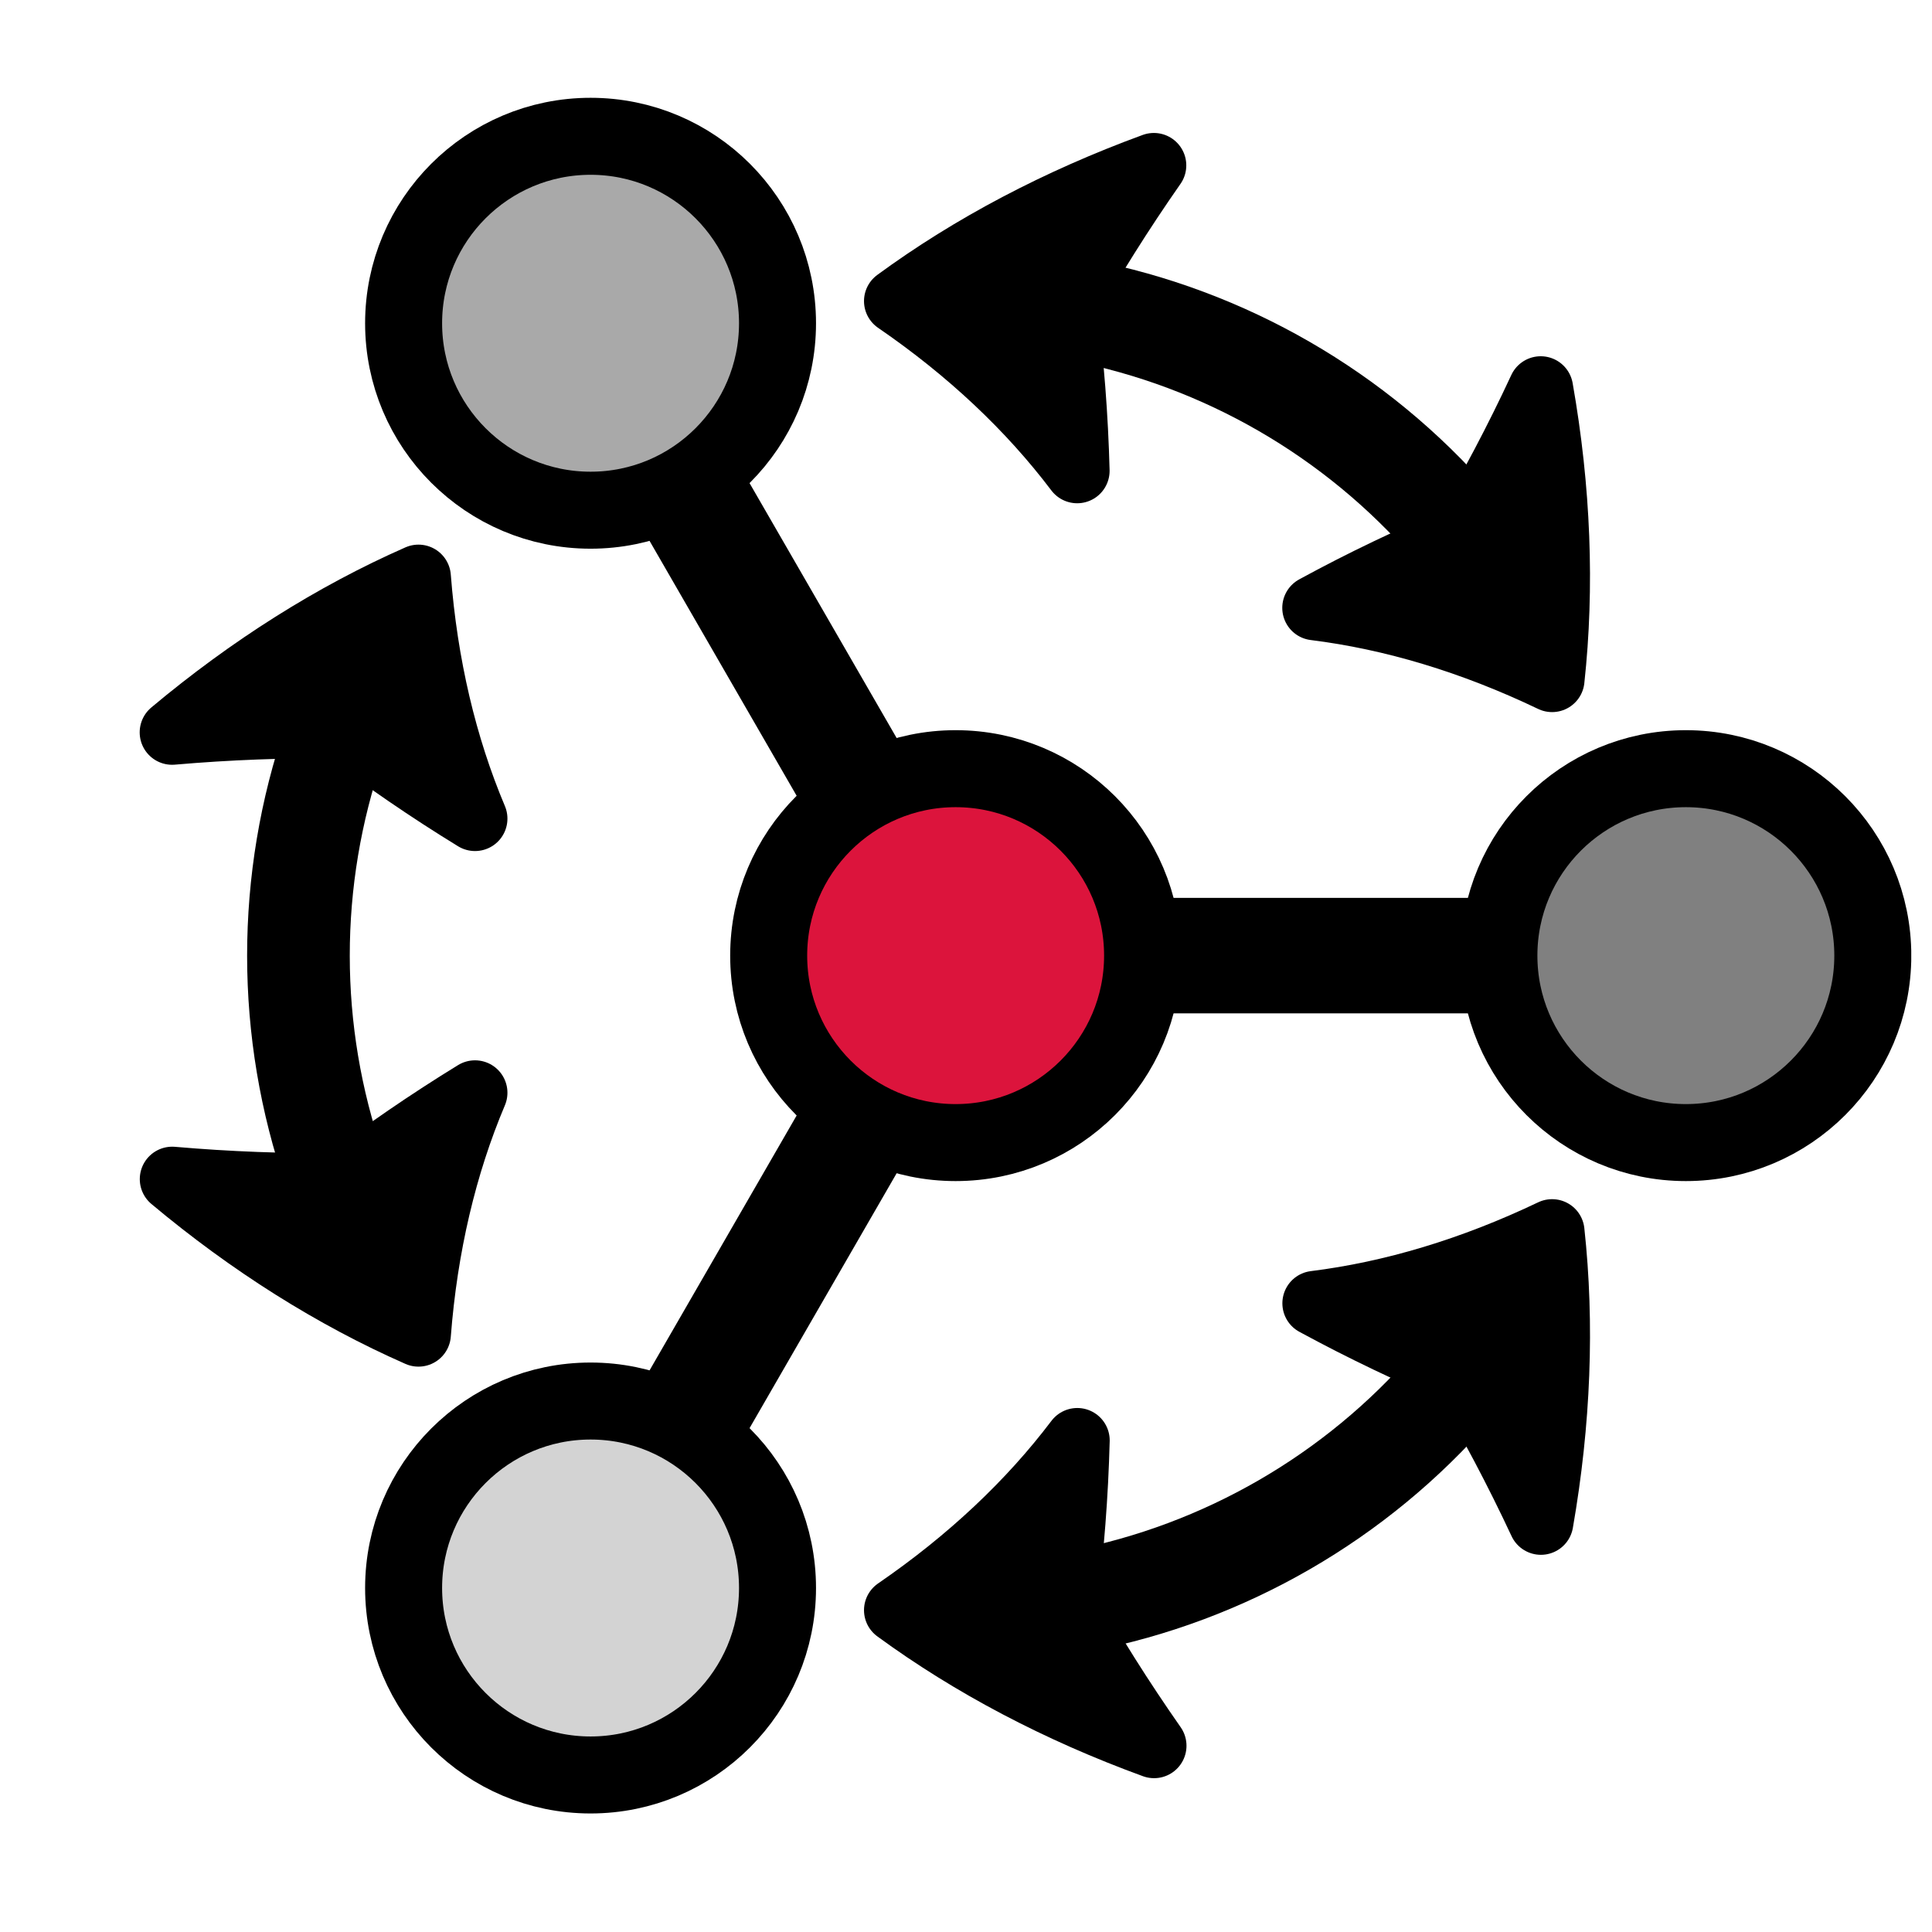
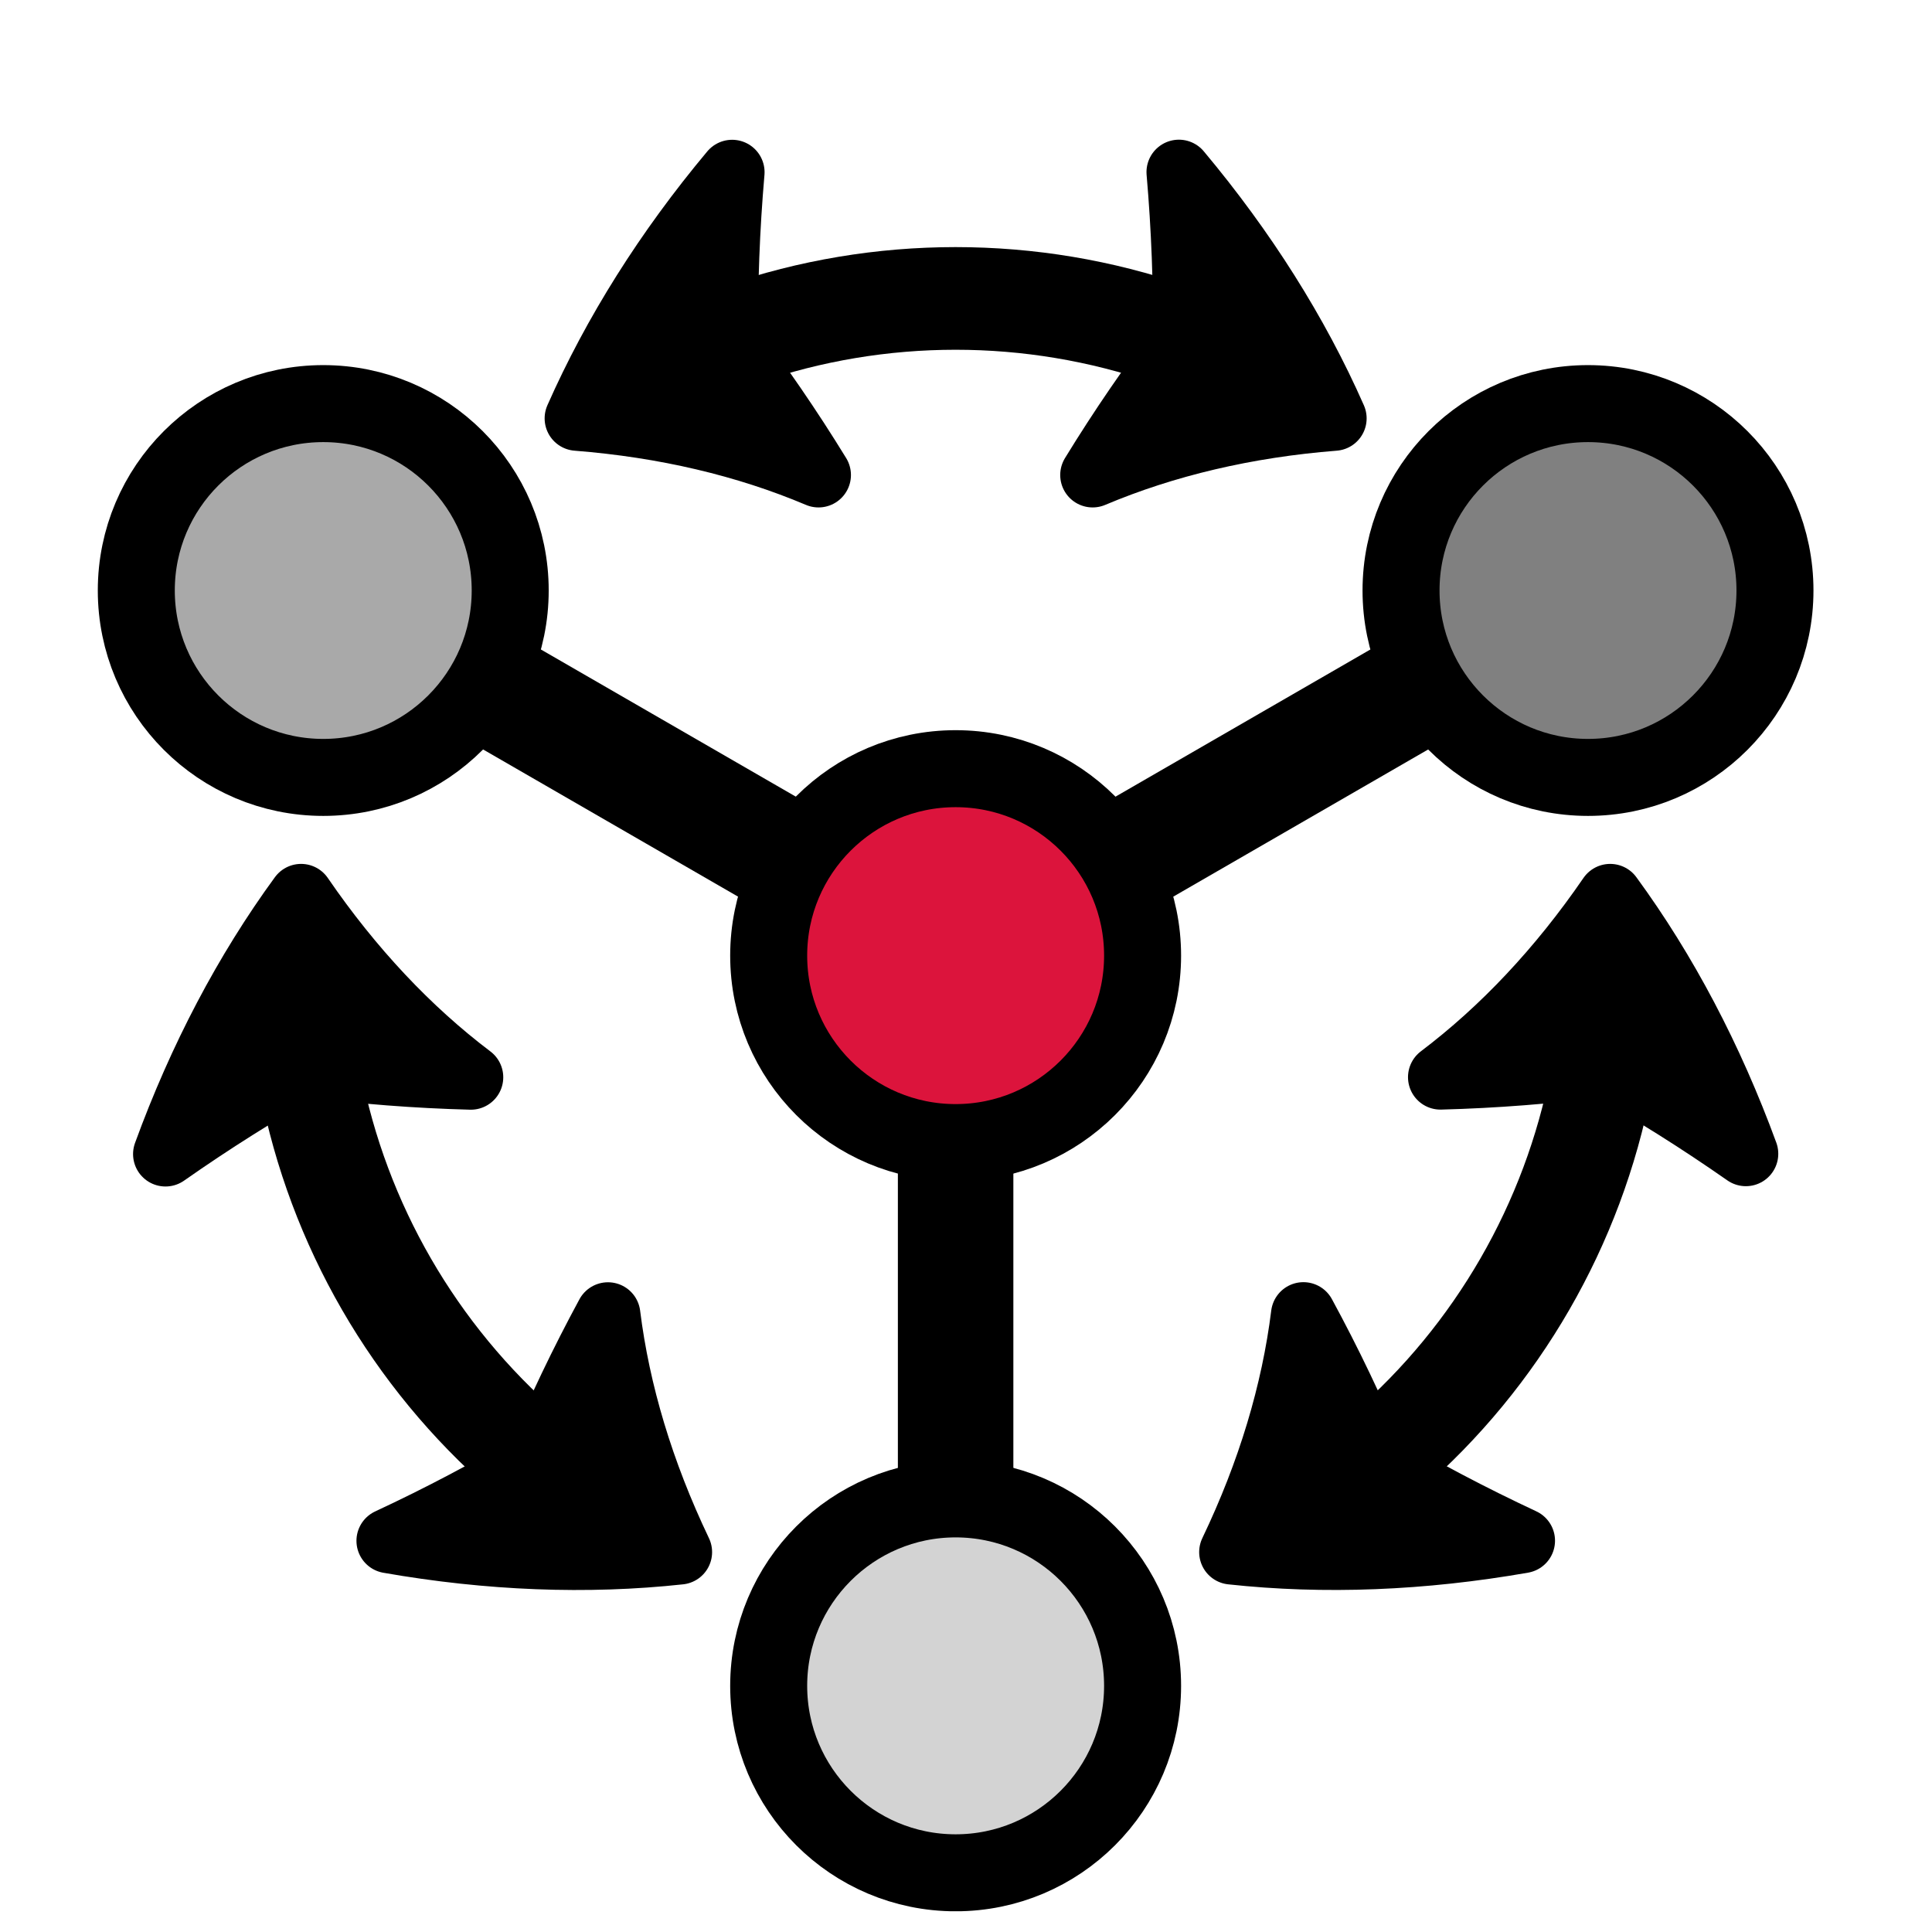
<svg xmlns="http://www.w3.org/2000/svg" width="74.195pt" height="74.195pt" viewBox="0 0 74.195 74.195">
  <defs>
    <clipPath id="clip-0">
      <path clip-rule="nonzero" d="M 0 0 L 73.398 0 L 73.398 73.398 L 0 73.398 Z M 0 0 " />
    </clipPath>
    <clipPath id="clip-1">
      <path clip-rule="nonzero" d="M 0 0 L 73.398 0 L 73.398 73.398 L 0 73.398 Z M 0 0 " />
    </clipPath>
    <clipPath id="clip-2">
-       <path clip-rule="nonzero" d="M 15 0 L 73.398 0 L 73.398 73.398 L 15 73.398 Z M 15 0 " />
+       <path clip-rule="nonzero" d="M 11 0 L 73.398 0 L 73.398 72 L 11 72 Z M 11 0 " />
    </clipPath>
    <clipPath id="clip-3">
-       <path clip-rule="nonzero" d="M 0 11 L 72 11 L 72 73.398 L 0 73.398 Z M 0 11 " />
+       <path clip-rule="nonzero" d="M 0 15 L 73.398 15 L 73.398 73.398 L 0 73.398 Z M 0 15 " />
    </clipPath>
    <clipPath id="clip-4">
-       <path clip-rule="nonzero" d="M 0 0 L 73.398 0 L 73.398 73.398 L 0 73.398 Z M 0 0 " />
+       <path clip-rule="nonzero" d="M 0 0 L 73.398 0 L 73.398 69 L 0 69 Z M 0 0 " />
    </clipPath>
    <clipPath id="clip-5">
-       <path clip-rule="nonzero" d="M 0 0 L 69 0 L 69 73.398 L 0 73.398 Z M 0 0 " />
+       <path clip-rule="nonzero" d="M 0 0 L 73.398 0 L 73.398 73.398 L 0 73.398 Z M 0 0 " />
    </clipPath>
    <clipPath id="clip-6">
      <path clip-rule="nonzero" d="M 0 0 L 73.398 0 L 73.398 73.398 L 0 73.398 Z M 0 0 " />
    </clipPath>
  </defs>
-   <path fill="none" stroke-width="4.483" stroke-linecap="butt" stroke-linejoin="miter" stroke="rgb(0%, 0%, 0%)" stroke-opacity="1" stroke-miterlimit="10" d="M 5.67 -0 L 22.676 -0 " transform="matrix(0.989267, 0, 0, -0.989267, 36.69982, 36.69883)" />
  <g clip-path="url(#clip-0)">
-     <path fill="none" stroke-width="4.483" stroke-linecap="butt" stroke-linejoin="miter" stroke="rgb(0%, 0%, 0%)" stroke-opacity="1" stroke-miterlimit="10" d="M -2.836 4.908 L -11.337 19.64 " transform="matrix(0.989267, 0, 0, -0.989267, 36.69982, 36.69883)" />
-     <path fill="none" stroke-width="4.483" stroke-linecap="butt" stroke-linejoin="miter" stroke="rgb(0%, 0%, 0%)" stroke-opacity="1" stroke-miterlimit="10" d="M -2.836 -4.909 L -11.337 -19.641 " transform="matrix(0.989267, 0, 0, -0.989267, 36.69982, 36.69883)" />
+     <path fill="none" stroke-width="4.483" stroke-linecap="butt" stroke-linejoin="miter" stroke="rgb(0%, 0%, 0%)" stroke-opacity="1" stroke-miterlimit="10" d="M 4.911 2.835 L 19.64 11.34 " transform="matrix(0.989267, 0, 0, -0.989267, 36.69982, 36.69883)" />
+     <path fill="none" stroke-width="4.483" stroke-linecap="butt" stroke-linejoin="miter" stroke="rgb(0%, 0%, 0%)" stroke-opacity="1" stroke-miterlimit="10" d="M -4.909 2.835 L -19.641 11.34 " transform="matrix(0.989267, 0, 0, -0.989267, 36.69982, 36.69883)" />
  </g>
+   <path fill="none" stroke-width="4.483" stroke-linecap="butt" stroke-linejoin="miter" stroke="rgb(0%, 0%, 0%)" stroke-opacity="1" stroke-miterlimit="10" d="M -0.001 -5.671 L -0.001 -22.677 " transform="matrix(0.989267, 0, 0, -0.989267, 36.69982, 36.69883)" />
  <path fill-rule="nonzero" fill="rgb(86.4%, 7.999%, 23.499%)" fill-opacity="1" d="M 43.879 36.699 C 43.879 32.734 40.664 29.52 36.699 29.52 C 32.734 29.52 29.52 32.734 29.52 36.699 C 29.52 40.664 32.734 43.879 36.699 43.879 C 40.664 43.879 43.879 40.664 43.879 36.699 Z M 43.879 36.699 " />
  <g clip-path="url(#clip-1)">
    <path fill="none" stroke-width="2.989" stroke-linecap="butt" stroke-linejoin="miter" stroke="rgb(0%, 0%, 0%)" stroke-opacity="1" stroke-miterlimit="10" d="M 7.257 -0 C 7.257 4.007 4.007 7.257 -0.001 7.257 C -4.008 7.257 -7.258 4.007 -7.258 -0 C -7.258 -4.008 -4.008 -7.258 -0.001 -7.258 C 4.007 -7.258 7.257 -4.008 7.257 -0 Z M 7.257 -0 " transform="matrix(0.989267, 0, 0, -0.989267, 36.69982, 36.69883)" />
  </g>
-   <path fill-rule="nonzero" fill="rgb(50%, 50%, 50%)" fill-opacity="1" d="M 71.922 36.699 C 71.922 32.734 68.707 29.52 64.742 29.52 C 60.777 29.52 57.562 32.734 57.562 36.699 C 57.562 40.664 60.777 43.879 64.742 43.879 C 68.707 43.879 71.922 40.664 71.922 36.699 Z M 71.922 36.699 " />
+   <path fill-rule="nonzero" fill="rgb(50%, 50%, 50%)" fill-opacity="1" d="M 68.164 22.676 C 68.164 18.711 64.949 15.5 60.984 15.5 C 57.02 15.5 53.805 18.711 53.805 22.676 C 53.805 26.641 57.02 29.855 60.984 29.855 C 64.949 29.855 68.164 26.641 68.164 22.676 Z M 68.164 22.676 " />
  <g clip-path="url(#clip-2)">
-     <path fill="none" stroke-width="2.989" stroke-linecap="butt" stroke-linejoin="miter" stroke="rgb(0%, 0%, 0%)" stroke-opacity="1" stroke-miterlimit="10" d="M 35.604 -0 C 35.604 4.007 32.354 7.257 28.347 7.257 C 24.339 7.257 21.089 4.007 21.089 -0 C 21.089 -4.008 24.339 -7.258 28.347 -7.258 C 32.354 -7.258 35.604 -4.008 35.604 -0 Z M 35.604 -0 " transform="matrix(0.989267, 0, 0, -0.989267, 36.69982, 36.69883)" />
+     <path fill="none" stroke-width="2.989" stroke-linecap="butt" stroke-linejoin="miter" stroke="rgb(0%, 0%, 0%)" stroke-opacity="1" stroke-miterlimit="10" d="M 31.806 14.175 C 31.806 18.183 28.556 21.429 24.548 21.429 C 20.54 21.429 17.29 18.183 17.29 14.175 C 17.29 10.167 20.54 6.918 24.548 6.918 C 28.556 6.918 31.806 10.167 31.806 14.175 Z M 31.806 14.175 " transform="matrix(0.989267, 0, 0, -0.989267, 36.69982, 36.69883)" />
  </g>
-   <path fill-rule="nonzero" fill="rgb(66.399%, 66.399%, 66.399%)" fill-opacity="1" stroke-width="2.989" stroke-linecap="butt" stroke-linejoin="miter" stroke="rgb(0%, 0%, 0%)" stroke-opacity="1" stroke-miterlimit="10" d="M -6.915 24.548 C -6.915 28.556 -10.164 31.806 -14.172 31.806 C -18.18 31.806 -21.43 28.556 -21.43 24.548 C -21.43 20.54 -18.18 17.291 -14.172 17.291 C -10.164 17.291 -6.915 20.54 -6.915 24.548 Z M -6.915 24.548 " transform="matrix(0.989267, 0, 0, -0.989267, 36.69982, 36.69883)" />
-   <path fill-rule="nonzero" fill="rgb(82.799%, 82.799%, 82.799%)" fill-opacity="1" d="M 29.859 60.984 C 29.859 57.02 26.645 53.805 22.68 53.805 C 18.715 53.805 15.5 57.02 15.5 60.984 C 15.5 64.949 18.715 68.164 22.68 68.164 C 26.645 68.164 29.859 64.949 29.859 60.984 Z M 29.859 60.984 " />
+   <path fill-rule="nonzero" fill="rgb(66.399%, 66.399%, 66.399%)" fill-opacity="1" stroke-width="2.989" stroke-linecap="butt" stroke-linejoin="miter" stroke="rgb(0%, 0%, 0%)" stroke-opacity="1" stroke-miterlimit="10" d="M -17.292 14.175 C -17.292 18.183 -20.541 21.429 -24.549 21.429 C -28.557 21.429 -31.807 18.183 -31.807 14.175 C -31.807 10.167 -28.557 6.918 -24.549 6.918 C -20.541 6.918 -17.292 10.167 -17.292 14.175 Z M -17.292 14.175 " transform="matrix(0.989267, 0, 0, -0.989267, 36.69982, 36.69883)" />
+   <path fill-rule="nonzero" fill="rgb(82.799%, 82.799%, 82.799%)" fill-opacity="1" d="M 43.879 64.742 C 43.879 60.777 40.664 57.562 36.699 57.562 C 32.734 57.562 29.52 60.777 29.52 64.742 C 29.52 68.707 32.734 71.922 36.699 71.922 C 40.664 71.922 43.879 68.707 43.879 64.742 Z M 43.879 64.742 " />
  <g clip-path="url(#clip-3)">
-     <path fill="none" stroke-width="2.989" stroke-linecap="butt" stroke-linejoin="miter" stroke="rgb(0%, 0%, 0%)" stroke-opacity="1" stroke-miterlimit="10" d="M -6.915 -24.549 C -6.915 -20.541 -10.164 -17.291 -14.172 -17.291 C -18.18 -17.291 -21.43 -20.541 -21.43 -24.549 C -21.43 -28.557 -18.18 -31.807 -14.172 -31.807 C -10.164 -31.807 -6.915 -28.557 -6.915 -24.549 Z M -6.915 -24.549 " transform="matrix(0.989267, 0, 0, -0.989267, 36.69982, 36.69883)" />
+     <path fill="none" stroke-width="2.989" stroke-linecap="butt" stroke-linejoin="miter" stroke="rgb(0%, 0%, 0%)" stroke-opacity="1" stroke-miterlimit="10" d="M 7.257 -28.348 C 7.257 -24.34 4.007 -21.09 -0.001 -21.09 C -4.008 -21.09 -7.258 -24.34 -7.258 -28.348 C -7.258 -32.355 -4.008 -35.605 -0.001 -35.605 C 4.007 -35.605 7.257 -32.355 7.257 -28.348 Z M 7.257 -28.348 " transform="matrix(0.989267, 0, 0, -0.989267, 36.69982, 36.69883)" />
  </g>
  <g clip-path="url(#clip-4)">
-     <path fill="none" stroke-width="3.985" stroke-linecap="butt" stroke-linejoin="miter" stroke="rgb(0%, 0%, 0%)" stroke-opacity="1" stroke-miterlimit="10" d="M 19.277 16.718 C 15.533 21.03 10.44 23.972 4.833 25.054 " transform="matrix(0.989267, 0, 0, -0.989267, 36.69982, 36.69883)" />
+     <path fill="none" stroke-width="3.985" stroke-linecap="butt" stroke-linejoin="miter" stroke="rgb(0%, 0%, 0%)" stroke-opacity="1" stroke-miterlimit="10" d="M 8.335 24.114 C 2.941 25.978 -2.946 25.978 -8.34 24.114 " transform="matrix(0.989267, 0, 0, -0.989267, 36.69982, 36.69883)" />
  </g>
-   <path fill-rule="nonzero" fill="rgb(0%, 0%, 0%)" fill-opacity="1" stroke-width="2.517" stroke-linecap="butt" stroke-linejoin="round" stroke="rgb(0%, 0%, 0%)" stroke-opacity="1" stroke-miterlimit="10" d="M 23.154 10.712 C 23.545 14.305 23.399 18.112 22.712 22.009 C 21.788 20.019 20.773 18.1 19.675 16.244 C 17.701 15.423 15.786 14.507 13.938 13.5 C 16.955 13.125 20.062 12.193 23.154 10.712 Z M 23.154 10.712 " transform="matrix(0.989267, 0, 0, -0.989267, 36.69982, 36.69883)" />
-   <path fill-rule="nonzero" fill="rgb(0%, 0%, 0%)" fill-opacity="1" stroke-width="2.517" stroke-linecap="butt" stroke-linejoin="round" stroke="rgb(0%, 0%, 0%)" stroke-opacity="1" stroke-miterlimit="10" d="M -2.299 25.409 C 0.529 23.47 2.886 21.243 4.718 18.819 C 4.663 20.927 4.501 23.04 4.224 25.16 C 5.283 27.04 6.44 28.88 7.695 30.677 C 3.984 29.318 0.615 27.545 -2.299 25.409 Z M -2.299 25.409 " transform="matrix(0.989267, 0, 0, -0.989267, 36.69982, 36.69883)" />
+   <path fill-rule="nonzero" fill="rgb(0%, 0%, 0%)" fill-opacity="1" stroke-width="2.517" stroke-linecap="butt" stroke-linejoin="round" stroke="rgb(0%, 0%, 0%)" stroke-opacity="1" stroke-miterlimit="10" d="M 14.696 20.856 C 13.239 24.161 11.206 27.383 8.667 30.416 C 8.856 28.232 8.939 26.061 8.915 23.905 C 7.62 22.207 6.42 20.457 5.318 18.657 C 8.122 19.841 11.281 20.588 14.696 20.856 Z M 14.696 20.856 " transform="matrix(0.989267, 0, 0, -0.989267, 36.69982, 36.69883)" />
+   <path fill-rule="nonzero" fill="rgb(0%, 0%, 0%)" fill-opacity="1" stroke-width="2.517" stroke-linecap="butt" stroke-linejoin="round" stroke="rgb(0%, 0%, 0%)" stroke-opacity="1" stroke-miterlimit="10" d="M -14.697 20.856 C -11.278 20.588 -8.123 19.841 -5.323 18.657 C -6.425 20.454 -7.625 22.203 -8.921 23.905 C -8.948 26.057 -8.865 28.228 -8.676 30.412 C -11.211 27.383 -13.236 24.161 -14.697 20.856 Z M -14.697 20.856 " transform="matrix(0.989267, 0, 0, -0.989267, 36.69982, 36.69883)" />
  <g clip-path="url(#clip-5)">
-     <path fill="none" stroke-width="3.985" stroke-linecap="butt" stroke-linejoin="miter" stroke="rgb(0%, 0%, 0%)" stroke-opacity="1" stroke-miterlimit="10" d="M -24.115 8.335 C -25.979 2.937 -25.979 -2.946 -24.111 -8.34 " transform="matrix(0.989267, 0, 0, -0.989267, 36.69982, 36.69883)" />
+     <path fill="none" stroke-width="3.985" stroke-linecap="butt" stroke-linejoin="miter" stroke="rgb(0%, 0%, 0%)" stroke-opacity="1" stroke-miterlimit="10" d="M -25.051 -4.841 C -23.969 -10.445 -21.023 -15.538 -16.711 -19.278 " transform="matrix(0.989267, 0, 0, -0.989267, 36.69982, 36.69883)" />
  </g>
-   <path fill-rule="nonzero" fill="rgb(0%, 0%, 0%)" fill-opacity="1" stroke-width="2.517" stroke-linecap="butt" stroke-linejoin="round" stroke="rgb(0%, 0%, 0%)" stroke-opacity="1" stroke-miterlimit="10" d="M -20.853 14.696 C -24.162 13.239 -27.384 11.206 -30.417 8.667 C -28.233 8.856 -26.062 8.939 -23.906 8.916 C -22.208 7.62 -20.455 6.42 -18.658 5.318 C -19.842 8.122 -20.589 11.281 -20.853 14.696 Z M -20.853 14.696 " transform="matrix(0.989267, 0, 0, -0.989267, 36.69982, 36.69883)" />
-   <path fill-rule="nonzero" fill="rgb(0%, 0%, 0%)" fill-opacity="1" stroke-width="2.517" stroke-linecap="butt" stroke-linejoin="round" stroke="rgb(0%, 0%, 0%)" stroke-opacity="1" stroke-miterlimit="10" d="M -20.853 -14.697 C -20.589 -11.278 -19.842 -8.123 -18.658 -5.323 C -20.455 -6.425 -22.204 -7.625 -23.906 -8.92 C -26.058 -8.948 -28.229 -8.865 -30.413 -8.676 C -27.384 -11.211 -24.162 -13.24 -20.853 -14.697 Z M -20.853 -14.697 " transform="matrix(0.989267, 0, 0, -0.989267, 36.69982, 36.69883)" />
+   <path fill-rule="nonzero" fill="rgb(0%, 0%, 0%)" fill-opacity="1" stroke-width="2.517" stroke-linecap="butt" stroke-linejoin="round" stroke="rgb(0%, 0%, 0%)" stroke-opacity="1" stroke-miterlimit="10" d="M -25.41 2.302 C -27.542 -0.616 -29.319 -3.989 -30.674 -7.704 C -28.877 -6.445 -27.041 -5.288 -25.161 -4.229 C -23.041 -4.506 -20.924 -4.668 -18.82 -4.723 C -21.244 -2.891 -23.471 -0.526 -25.41 2.302 Z M -25.41 2.302 " transform="matrix(0.989267, 0, 0, -0.989267, 36.69982, 36.69883)" />
+   <path fill-rule="nonzero" fill="rgb(0%, 0%, 0%)" fill-opacity="1" stroke-width="2.517" stroke-linecap="butt" stroke-linejoin="round" stroke="rgb(0%, 0%, 0%)" stroke-opacity="1" stroke-miterlimit="10" d="M -10.713 -23.155 C -12.19 -20.063 -13.122 -16.956 -13.497 -13.939 C -14.5 -15.791 -15.416 -17.706 -16.241 -19.676 C -18.093 -20.778 -20.016 -21.793 -22.002 -22.717 C -18.109 -23.4 -14.306 -23.546 -10.713 -23.155 Z M -10.713 -23.155 " transform="matrix(0.989267, 0, 0, -0.989267, 36.69982, 36.69883)" />
  <g clip-path="url(#clip-6)">
-     <path fill="none" stroke-width="3.985" stroke-linecap="butt" stroke-linejoin="miter" stroke="rgb(0%, 0%, 0%)" stroke-opacity="1" stroke-miterlimit="10" d="M 4.84 -25.051 C 10.444 -23.969 15.541 -21.023 19.281 -16.711 " transform="matrix(0.989267, 0, 0, -0.989267, 36.69982, 36.69883)" />
+     <path fill="none" stroke-width="3.985" stroke-linecap="butt" stroke-linejoin="miter" stroke="rgb(0%, 0%, 0%)" stroke-opacity="1" stroke-miterlimit="10" d="M 16.718 -19.274 C 21.03 -15.534 23.972 -10.437 25.053 -4.834 " transform="matrix(0.989267, 0, 0, -0.989267, 36.69982, 36.69883)" />
  </g>
-   <path fill-rule="nonzero" fill="rgb(0%, 0%, 0%)" fill-opacity="1" stroke-width="2.517" stroke-linecap="butt" stroke-linejoin="round" stroke="rgb(0%, 0%, 0%)" stroke-opacity="1" stroke-miterlimit="10" d="M -2.299 -25.41 C 0.615 -27.542 3.988 -29.319 7.703 -30.673 C 6.448 -28.877 5.287 -27.041 4.232 -25.161 C 4.505 -23.041 4.667 -20.924 4.722 -18.82 C 2.89 -21.244 0.525 -23.471 -2.299 -25.41 Z M -2.299 -25.41 " transform="matrix(0.989267, 0, 0, -0.989267, 36.69982, 36.69883)" />
-   <path fill-rule="nonzero" fill="rgb(0%, 0%, 0%)" fill-opacity="1" stroke-width="2.517" stroke-linecap="butt" stroke-linejoin="round" stroke="rgb(0%, 0%, 0%)" stroke-opacity="1" stroke-miterlimit="10" d="M 23.154 -10.713 C 20.062 -12.19 16.955 -13.122 13.942 -13.497 C 15.79 -14.5 17.705 -15.416 19.679 -16.241 C 20.777 -18.093 21.792 -20.016 22.72 -22.002 C 23.399 -18.109 23.545 -14.306 23.154 -10.713 Z M 23.154 -10.713 " transform="matrix(0.989267, 0, 0, -0.989267, 36.69982, 36.69883)" />
+   <path fill-rule="nonzero" fill="rgb(0%, 0%, 0%)" fill-opacity="1" stroke-width="2.517" stroke-linecap="butt" stroke-linejoin="round" stroke="rgb(0%, 0%, 0%)" stroke-opacity="1" stroke-miterlimit="10" d="M 10.712 -23.155 C 14.305 -23.546 18.112 -23.396 22.009 -22.713 C 20.023 -21.785 18.1 -20.774 16.244 -19.676 C 15.423 -17.702 14.507 -15.787 13.5 -13.935 C 13.125 -16.952 12.193 -20.063 10.712 -23.155 Z M 10.712 -23.155 " transform="matrix(0.989267, 0, 0, -0.989267, 36.69982, 36.69883)" />
+   <path fill-rule="nonzero" fill="rgb(0%, 0%, 0%)" fill-opacity="1" stroke-width="2.517" stroke-linecap="butt" stroke-linejoin="round" stroke="rgb(0%, 0%, 0%)" stroke-opacity="1" stroke-miterlimit="10" d="M 25.409 2.302 C 23.47 -0.526 21.243 -2.887 18.819 -4.719 C 20.927 -4.664 23.044 -4.498 25.164 -4.225 C 27.04 -5.28 28.88 -6.437 30.676 -7.692 C 29.318 -3.985 27.545 -0.616 25.409 2.302 Z M 25.409 2.302 " transform="matrix(0.989267, 0, 0, -0.989267, 36.69982, 36.69883)" />
</svg>
